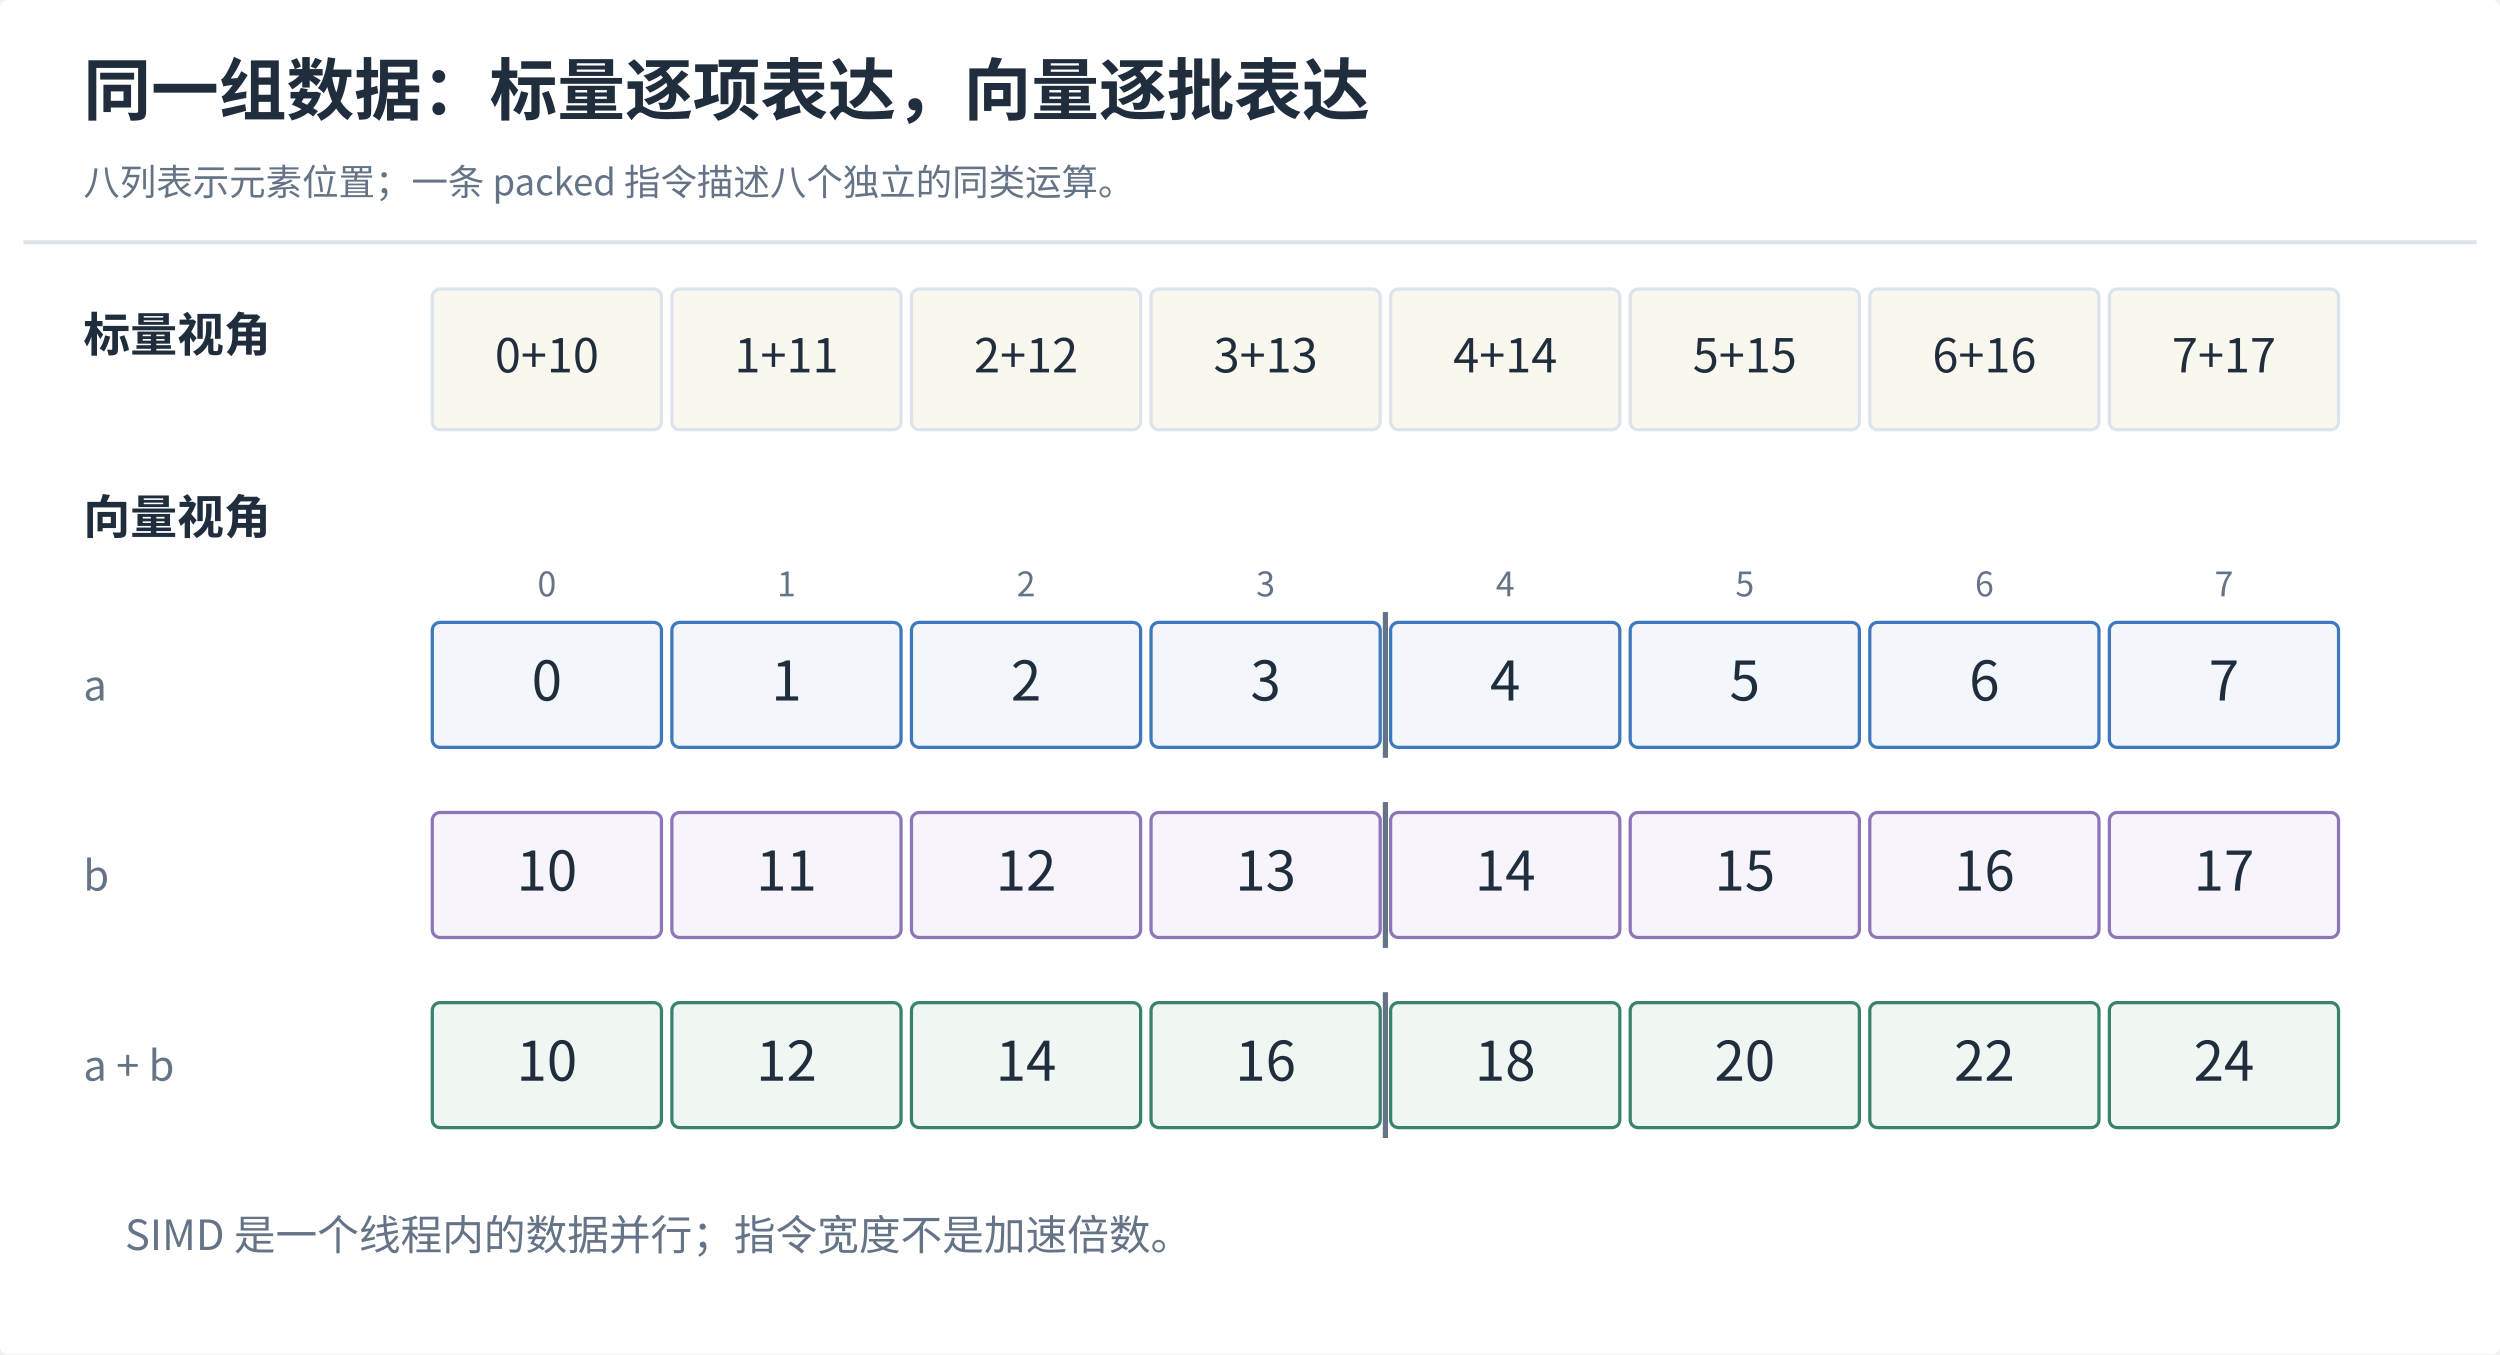
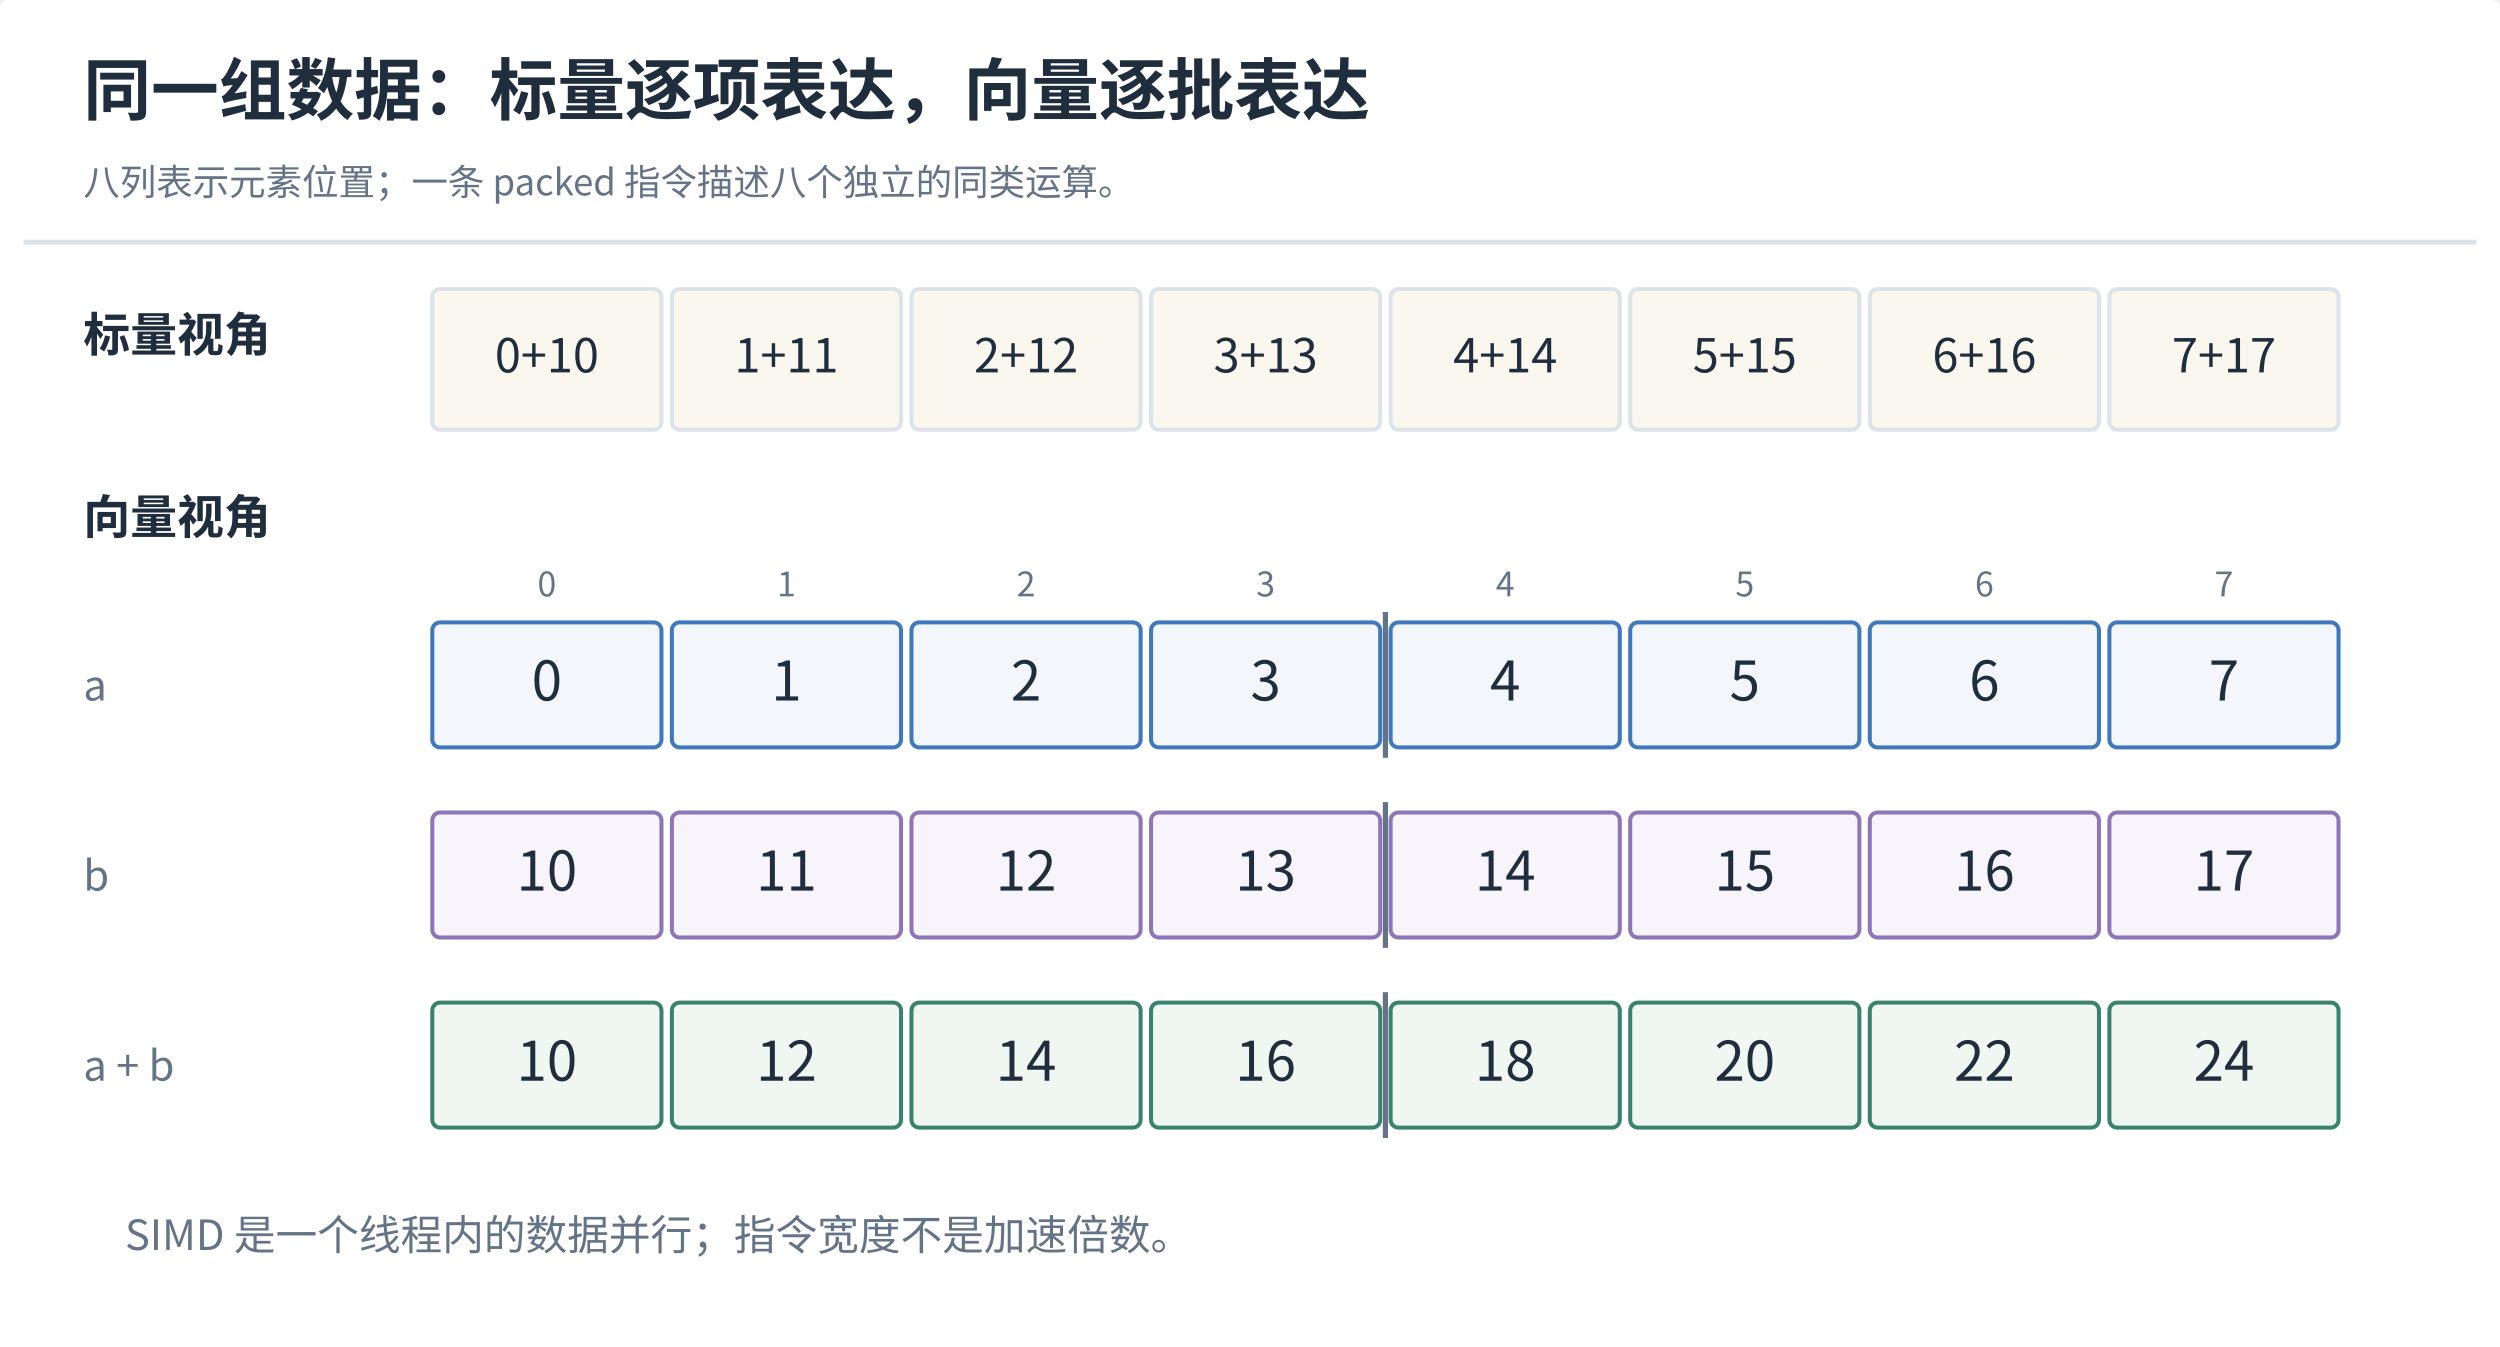
- <svg xmlns="http://www.w3.org/2000/svg" width="960" height="520" viewBox="0 0 960 520" role="img" aria-labelledby="title desc">
+ <svg xmlns="http://www.w3.org/2000/svg" width="960" height="517" viewBox="0 0 960 517" role="img" aria-labelledby="title desc">
  <defs>
    <marker id="arrow" viewBox="0 0 10 10" refX="9" refY="5" markerWidth="6" markerHeight="6" orient="auto-start-reverse">
      <path d="M 0 1 L 9 5 L 0 9" fill="none" stroke="#657386" stroke-width="1.6" />
    </marker>
  </defs>
  <rect x="0" y="0" width="960" height="520" rx="3" fill="white" stroke="none" stroke-width="1" />
  <rect x="8" y="8" width="944" height="504" rx="4" fill="white" stroke="none" stroke-width="1" />
  <rect x="9" y="9" width="942" height="84" rx="3" fill="white" stroke="none" stroke-width="1" />
-   <line x1="9" y1="93" x2="951" y2="93" stroke="#dce3ea" stroke-width="1.6" />
+   <line x1="9" y1="93" x2="951" y2="93" stroke="#dce3ea" stroke-width="1.85" />
  <text x="32" y="44" font-family="Noto Sans SC, Noto Sans CJK SC, Inter, Arial, sans-serif" font-size="26" font-weight="600" fill="#1f2d3d" text-anchor="start">同一组数据：标量逐项表达，向量逐批表达</text>
  <text x="32" y="75" font-family="Noto Sans SC, Noto Sans CJK SC, Inter, Arial, sans-serif" font-size="14" font-weight="400" fill="#657386" text-anchor="start">八列表示元素位置；一条 packed 指令描述八个独立的同类运算。</text>
  <text x="32" y="135" font-family="Noto Sans SC, Noto Sans CJK SC, Inter, Arial, sans-serif" font-size="18" font-weight="600" fill="#1f2d3d" text-anchor="start">标量视角</text>
-   <rect x="166" y="111" width="88" height="54" rx="3" fill="#faf7ef" stroke="#dce3ea" stroke-width="1.25" />
+   <rect x="166" y="111" width="88" height="54" rx="3" fill="#faf7ef" stroke="#dce3ea" stroke-width="1.55" />
  <text x="210" y="143" font-family="Noto Sans SC, Noto Sans CJK SC, Inter, Arial, sans-serif" font-size="18" font-weight="400" fill="#1f2d3d" text-anchor="middle">0+10</text>
-   <rect x="258" y="111" width="88" height="54" rx="3" fill="#faf7ef" stroke="#dce3ea" stroke-width="1.25" />
+   <rect x="258" y="111" width="88" height="54" rx="3" fill="#faf7ef" stroke="#dce3ea" stroke-width="1.55" />
  <text x="302" y="143" font-family="Noto Sans SC, Noto Sans CJK SC, Inter, Arial, sans-serif" font-size="18" font-weight="400" fill="#1f2d3d" text-anchor="middle">1+11</text>
-   <rect x="350" y="111" width="88" height="54" rx="3" fill="#faf7ef" stroke="#dce3ea" stroke-width="1.25" />
+   <rect x="350" y="111" width="88" height="54" rx="3" fill="#faf7ef" stroke="#dce3ea" stroke-width="1.55" />
  <text x="394" y="143" font-family="Noto Sans SC, Noto Sans CJK SC, Inter, Arial, sans-serif" font-size="18" font-weight="400" fill="#1f2d3d" text-anchor="middle">2+12</text>
-   <rect x="442" y="111" width="88" height="54" rx="3" fill="#faf7ef" stroke="#dce3ea" stroke-width="1.25" />
+   <rect x="442" y="111" width="88" height="54" rx="3" fill="#faf7ef" stroke="#dce3ea" stroke-width="1.55" />
  <text x="486" y="143" font-family="Noto Sans SC, Noto Sans CJK SC, Inter, Arial, sans-serif" font-size="18" font-weight="400" fill="#1f2d3d" text-anchor="middle">3+13</text>
-   <rect x="534" y="111" width="88" height="54" rx="3" fill="#faf7ef" stroke="#dce3ea" stroke-width="1.25" />
+   <rect x="534" y="111" width="88" height="54" rx="3" fill="#faf7ef" stroke="#dce3ea" stroke-width="1.55" />
  <text x="578" y="143" font-family="Noto Sans SC, Noto Sans CJK SC, Inter, Arial, sans-serif" font-size="18" font-weight="400" fill="#1f2d3d" text-anchor="middle">4+14</text>
-   <rect x="626" y="111" width="88" height="54" rx="3" fill="#faf7ef" stroke="#dce3ea" stroke-width="1.25" />
+   <rect x="626" y="111" width="88" height="54" rx="3" fill="#faf7ef" stroke="#dce3ea" stroke-width="1.55" />
  <text x="670" y="143" font-family="Noto Sans SC, Noto Sans CJK SC, Inter, Arial, sans-serif" font-size="18" font-weight="400" fill="#1f2d3d" text-anchor="middle">5+15</text>
-   <rect x="718" y="111" width="88" height="54" rx="3" fill="#faf7ef" stroke="#dce3ea" stroke-width="1.25" />
+   <rect x="718" y="111" width="88" height="54" rx="3" fill="#faf7ef" stroke="#dce3ea" stroke-width="1.55" />
  <text x="762" y="143" font-family="Noto Sans SC, Noto Sans CJK SC, Inter, Arial, sans-serif" font-size="18" font-weight="400" fill="#1f2d3d" text-anchor="middle">6+16</text>
-   <rect x="810" y="111" width="88" height="54" rx="3" fill="#faf7ef" stroke="#dce3ea" stroke-width="1.25" />
+   <rect x="810" y="111" width="88" height="54" rx="3" fill="#faf7ef" stroke="#dce3ea" stroke-width="1.55" />
  <text x="854" y="143" font-family="Noto Sans SC, Noto Sans CJK SC, Inter, Arial, sans-serif" font-size="18" font-weight="400" fill="#1f2d3d" text-anchor="middle">7+17</text>
  <text x="32" y="205" font-family="Noto Sans SC, Noto Sans CJK SC, Inter, Arial, sans-serif" font-size="18" font-weight="600" fill="#1f2d3d" text-anchor="start">向量视角</text>
  <text x="32" y="269" font-family="Noto Sans SC, Noto Sans CJK SC, Inter, Arial, sans-serif" font-size="16" font-weight="400" fill="#657386" text-anchor="start">a</text>
-   <rect x="166.0" y="239" width="88.0" height="48" rx="3" fill="#f3f7fc" stroke="#4078bd" stroke-width="1.25" />
+   <rect x="166.0" y="239" width="88.0" height="48" rx="3" fill="#f3f7fc" stroke="#4078bd" stroke-width="1.55" />
  <text x="210.0" y="269" font-family="Noto Sans SC, Noto Sans CJK SC, Inter, Arial, sans-serif" font-size="21" font-weight="400" fill="#1f2d3d" text-anchor="middle">0</text>
  <text x="210.0" y="229" font-family="Noto Sans SC, Noto Sans CJK SC, Inter, Arial, sans-serif" font-size="13" font-weight="400" fill="#657386" text-anchor="middle">0</text>
-   <rect x="258.0" y="239" width="88.0" height="48" rx="3" fill="#f3f7fc" stroke="#4078bd" stroke-width="1.25" />
+   <rect x="258.0" y="239" width="88.0" height="48" rx="3" fill="#f3f7fc" stroke="#4078bd" stroke-width="1.55" />
  <text x="302.0" y="269" font-family="Noto Sans SC, Noto Sans CJK SC, Inter, Arial, sans-serif" font-size="21" font-weight="400" fill="#1f2d3d" text-anchor="middle">1</text>
  <text x="302.0" y="229" font-family="Noto Sans SC, Noto Sans CJK SC, Inter, Arial, sans-serif" font-size="13" font-weight="400" fill="#657386" text-anchor="middle">1</text>
-   <rect x="350.0" y="239" width="88.0" height="48" rx="3" fill="#f3f7fc" stroke="#4078bd" stroke-width="1.25" />
+   <rect x="350.0" y="239" width="88.0" height="48" rx="3" fill="#f3f7fc" stroke="#4078bd" stroke-width="1.55" />
  <text x="394.0" y="269" font-family="Noto Sans SC, Noto Sans CJK SC, Inter, Arial, sans-serif" font-size="21" font-weight="400" fill="#1f2d3d" text-anchor="middle">2</text>
  <text x="394.0" y="229" font-family="Noto Sans SC, Noto Sans CJK SC, Inter, Arial, sans-serif" font-size="13" font-weight="400" fill="#657386" text-anchor="middle">2</text>
-   <rect x="442.0" y="239" width="88.0" height="48" rx="3" fill="#f3f7fc" stroke="#4078bd" stroke-width="1.25" />
+   <rect x="442.0" y="239" width="88.0" height="48" rx="3" fill="#f3f7fc" stroke="#4078bd" stroke-width="1.55" />
  <text x="486.0" y="269" font-family="Noto Sans SC, Noto Sans CJK SC, Inter, Arial, sans-serif" font-size="21" font-weight="400" fill="#1f2d3d" text-anchor="middle">3</text>
  <text x="486.0" y="229" font-family="Noto Sans SC, Noto Sans CJK SC, Inter, Arial, sans-serif" font-size="13" font-weight="400" fill="#657386" text-anchor="middle">3</text>
-   <rect x="534.0" y="239" width="88.0" height="48" rx="3" fill="#f3f7fc" stroke="#4078bd" stroke-width="1.25" />
+   <rect x="534.0" y="239" width="88.0" height="48" rx="3" fill="#f3f7fc" stroke="#4078bd" stroke-width="1.55" />
  <text x="578.0" y="269" font-family="Noto Sans SC, Noto Sans CJK SC, Inter, Arial, sans-serif" font-size="21" font-weight="400" fill="#1f2d3d" text-anchor="middle">4</text>
  <text x="578.0" y="229" font-family="Noto Sans SC, Noto Sans CJK SC, Inter, Arial, sans-serif" font-size="13" font-weight="400" fill="#657386" text-anchor="middle">4</text>
-   <rect x="626.0" y="239" width="88.0" height="48" rx="3" fill="#f3f7fc" stroke="#4078bd" stroke-width="1.25" />
+   <rect x="626.0" y="239" width="88.0" height="48" rx="3" fill="#f3f7fc" stroke="#4078bd" stroke-width="1.55" />
  <text x="670.0" y="269" font-family="Noto Sans SC, Noto Sans CJK SC, Inter, Arial, sans-serif" font-size="21" font-weight="400" fill="#1f2d3d" text-anchor="middle">5</text>
  <text x="670.0" y="229" font-family="Noto Sans SC, Noto Sans CJK SC, Inter, Arial, sans-serif" font-size="13" font-weight="400" fill="#657386" text-anchor="middle">5</text>
-   <rect x="718.0" y="239" width="88.0" height="48" rx="3" fill="#f3f7fc" stroke="#4078bd" stroke-width="1.25" />
+   <rect x="718.0" y="239" width="88.0" height="48" rx="3" fill="#f3f7fc" stroke="#4078bd" stroke-width="1.55" />
  <text x="762.0" y="269" font-family="Noto Sans SC, Noto Sans CJK SC, Inter, Arial, sans-serif" font-size="21" font-weight="400" fill="#1f2d3d" text-anchor="middle">6</text>
  <text x="762.0" y="229" font-family="Noto Sans SC, Noto Sans CJK SC, Inter, Arial, sans-serif" font-size="13" font-weight="400" fill="#657386" text-anchor="middle">6</text>
-   <rect x="810.0" y="239" width="88.0" height="48" rx="3" fill="#f3f7fc" stroke="#4078bd" stroke-width="1.25" />
+   <rect x="810.0" y="239" width="88.0" height="48" rx="3" fill="#f3f7fc" stroke="#4078bd" stroke-width="1.55" />
  <text x="854.0" y="269" font-family="Noto Sans SC, Noto Sans CJK SC, Inter, Arial, sans-serif" font-size="21" font-weight="400" fill="#1f2d3d" text-anchor="middle">7</text>
  <text x="854.0" y="229" font-family="Noto Sans SC, Noto Sans CJK SC, Inter, Arial, sans-serif" font-size="13" font-weight="400" fill="#657386" text-anchor="middle">7</text>
-   <line x1="532.0" y1="235" x2="532.0" y2="291" stroke="#657386" stroke-width="2.0" />
+   <line x1="532.0" y1="235" x2="532.0" y2="291" stroke="#657386" stroke-width="2" />
  <text x="32" y="342" font-family="Noto Sans SC, Noto Sans CJK SC, Inter, Arial, sans-serif" font-size="16" font-weight="400" fill="#657386" text-anchor="start">b</text>
-   <rect x="166.0" y="312" width="88.0" height="48" rx="3" fill="#f7f4fb" stroke="#8d76b7" stroke-width="1.25" />
+   <rect x="166.0" y="312" width="88.0" height="48" rx="3" fill="#f7f4fb" stroke="#8d76b7" stroke-width="1.55" />
  <text x="210.0" y="342" font-family="Noto Sans SC, Noto Sans CJK SC, Inter, Arial, sans-serif" font-size="21" font-weight="400" fill="#1f2d3d" text-anchor="middle">10</text>
-   <rect x="258.0" y="312" width="88.0" height="48" rx="3" fill="#f7f4fb" stroke="#8d76b7" stroke-width="1.25" />
+   <rect x="258.0" y="312" width="88.0" height="48" rx="3" fill="#f7f4fb" stroke="#8d76b7" stroke-width="1.55" />
  <text x="302.0" y="342" font-family="Noto Sans SC, Noto Sans CJK SC, Inter, Arial, sans-serif" font-size="21" font-weight="400" fill="#1f2d3d" text-anchor="middle">11</text>
-   <rect x="350.0" y="312" width="88.0" height="48" rx="3" fill="#f7f4fb" stroke="#8d76b7" stroke-width="1.25" />
+   <rect x="350.0" y="312" width="88.0" height="48" rx="3" fill="#f7f4fb" stroke="#8d76b7" stroke-width="1.55" />
  <text x="394.0" y="342" font-family="Noto Sans SC, Noto Sans CJK SC, Inter, Arial, sans-serif" font-size="21" font-weight="400" fill="#1f2d3d" text-anchor="middle">12</text>
-   <rect x="442.0" y="312" width="88.0" height="48" rx="3" fill="#f7f4fb" stroke="#8d76b7" stroke-width="1.25" />
+   <rect x="442.0" y="312" width="88.0" height="48" rx="3" fill="#f7f4fb" stroke="#8d76b7" stroke-width="1.55" />
  <text x="486.0" y="342" font-family="Noto Sans SC, Noto Sans CJK SC, Inter, Arial, sans-serif" font-size="21" font-weight="400" fill="#1f2d3d" text-anchor="middle">13</text>
-   <rect x="534.0" y="312" width="88.0" height="48" rx="3" fill="#f7f4fb" stroke="#8d76b7" stroke-width="1.25" />
+   <rect x="534.0" y="312" width="88.0" height="48" rx="3" fill="#f7f4fb" stroke="#8d76b7" stroke-width="1.55" />
  <text x="578.0" y="342" font-family="Noto Sans SC, Noto Sans CJK SC, Inter, Arial, sans-serif" font-size="21" font-weight="400" fill="#1f2d3d" text-anchor="middle">14</text>
-   <rect x="626.0" y="312" width="88.0" height="48" rx="3" fill="#f7f4fb" stroke="#8d76b7" stroke-width="1.25" />
+   <rect x="626.0" y="312" width="88.0" height="48" rx="3" fill="#f7f4fb" stroke="#8d76b7" stroke-width="1.55" />
  <text x="670.0" y="342" font-family="Noto Sans SC, Noto Sans CJK SC, Inter, Arial, sans-serif" font-size="21" font-weight="400" fill="#1f2d3d" text-anchor="middle">15</text>
-   <rect x="718.0" y="312" width="88.0" height="48" rx="3" fill="#f7f4fb" stroke="#8d76b7" stroke-width="1.25" />
+   <rect x="718.0" y="312" width="88.0" height="48" rx="3" fill="#f7f4fb" stroke="#8d76b7" stroke-width="1.55" />
  <text x="762.0" y="342" font-family="Noto Sans SC, Noto Sans CJK SC, Inter, Arial, sans-serif" font-size="21" font-weight="400" fill="#1f2d3d" text-anchor="middle">16</text>
-   <rect x="810.0" y="312" width="88.0" height="48" rx="3" fill="#f7f4fb" stroke="#8d76b7" stroke-width="1.25" />
+   <rect x="810.0" y="312" width="88.0" height="48" rx="3" fill="#f7f4fb" stroke="#8d76b7" stroke-width="1.55" />
  <text x="854.0" y="342" font-family="Noto Sans SC, Noto Sans CJK SC, Inter, Arial, sans-serif" font-size="21" font-weight="400" fill="#1f2d3d" text-anchor="middle">17</text>
-   <line x1="532.0" y1="308" x2="532.0" y2="364" stroke="#657386" stroke-width="2.0" />
+   <line x1="532.0" y1="308" x2="532.0" y2="364" stroke="#657386" stroke-width="2" />
  <text x="32" y="415" font-family="Noto Sans SC, Noto Sans CJK SC, Inter, Arial, sans-serif" font-size="16" font-weight="400" fill="#657386" text-anchor="start">a + b</text>
-   <rect x="166.0" y="385" width="88.0" height="48" rx="3" fill="#f0f7f3" stroke="#39826d" stroke-width="1.25" />
+   <rect x="166.0" y="385" width="88.0" height="48" rx="3" fill="#f0f7f3" stroke="#39826d" stroke-width="1.55" />
  <text x="210.0" y="415" font-family="Noto Sans SC, Noto Sans CJK SC, Inter, Arial, sans-serif" font-size="21" font-weight="400" fill="#1f2d3d" text-anchor="middle">10</text>
-   <rect x="258.0" y="385" width="88.0" height="48" rx="3" fill="#f0f7f3" stroke="#39826d" stroke-width="1.25" />
+   <rect x="258.0" y="385" width="88.0" height="48" rx="3" fill="#f0f7f3" stroke="#39826d" stroke-width="1.55" />
  <text x="302.0" y="415" font-family="Noto Sans SC, Noto Sans CJK SC, Inter, Arial, sans-serif" font-size="21" font-weight="400" fill="#1f2d3d" text-anchor="middle">12</text>
-   <rect x="350.0" y="385" width="88.0" height="48" rx="3" fill="#f0f7f3" stroke="#39826d" stroke-width="1.25" />
+   <rect x="350.0" y="385" width="88.0" height="48" rx="3" fill="#f0f7f3" stroke="#39826d" stroke-width="1.55" />
  <text x="394.0" y="415" font-family="Noto Sans SC, Noto Sans CJK SC, Inter, Arial, sans-serif" font-size="21" font-weight="400" fill="#1f2d3d" text-anchor="middle">14</text>
-   <rect x="442.0" y="385" width="88.0" height="48" rx="3" fill="#f0f7f3" stroke="#39826d" stroke-width="1.25" />
+   <rect x="442.0" y="385" width="88.0" height="48" rx="3" fill="#f0f7f3" stroke="#39826d" stroke-width="1.55" />
  <text x="486.0" y="415" font-family="Noto Sans SC, Noto Sans CJK SC, Inter, Arial, sans-serif" font-size="21" font-weight="400" fill="#1f2d3d" text-anchor="middle">16</text>
-   <rect x="534.0" y="385" width="88.0" height="48" rx="3" fill="#f0f7f3" stroke="#39826d" stroke-width="1.25" />
+   <rect x="534.0" y="385" width="88.0" height="48" rx="3" fill="#f0f7f3" stroke="#39826d" stroke-width="1.55" />
  <text x="578.0" y="415" font-family="Noto Sans SC, Noto Sans CJK SC, Inter, Arial, sans-serif" font-size="21" font-weight="400" fill="#1f2d3d" text-anchor="middle">18</text>
-   <rect x="626.0" y="385" width="88.0" height="48" rx="3" fill="#f0f7f3" stroke="#39826d" stroke-width="1.25" />
+   <rect x="626.0" y="385" width="88.0" height="48" rx="3" fill="#f0f7f3" stroke="#39826d" stroke-width="1.55" />
  <text x="670.0" y="415" font-family="Noto Sans SC, Noto Sans CJK SC, Inter, Arial, sans-serif" font-size="21" font-weight="400" fill="#1f2d3d" text-anchor="middle">20</text>
-   <rect x="718.0" y="385" width="88.0" height="48" rx="3" fill="#f0f7f3" stroke="#39826d" stroke-width="1.25" />
+   <rect x="718.0" y="385" width="88.0" height="48" rx="3" fill="#f0f7f3" stroke="#39826d" stroke-width="1.55" />
  <text x="762.0" y="415" font-family="Noto Sans SC, Noto Sans CJK SC, Inter, Arial, sans-serif" font-size="21" font-weight="400" fill="#1f2d3d" text-anchor="middle">22</text>
-   <rect x="810.0" y="385" width="88.0" height="48" rx="3" fill="#f0f7f3" stroke="#39826d" stroke-width="1.25" />
+   <rect x="810.0" y="385" width="88.0" height="48" rx="3" fill="#f0f7f3" stroke="#39826d" stroke-width="1.55" />
  <text x="854.0" y="415" font-family="Noto Sans SC, Noto Sans CJK SC, Inter, Arial, sans-serif" font-size="21" font-weight="400" fill="#1f2d3d" text-anchor="middle">24</text>
-   <line x1="532.0" y1="381" x2="532.0" y2="437" stroke="#657386" stroke-width="2.0" />
+   <line x1="532.0" y1="381" x2="532.0" y2="437" stroke="#657386" stroke-width="2" />
  <rect x="32" y="453" width="896" height="42" rx="3" fill="white" stroke="none" stroke-width="1" />
  <text x="48" y="480" font-family="Noto Sans SC, Noto Sans CJK SC, Inter, Arial, sans-serif" font-size="16" font-weight="400" fill="#657386" text-anchor="start">SIMD 是一个线程内的数据并行；指令宽度不是加速倍数。</text>
</svg>
